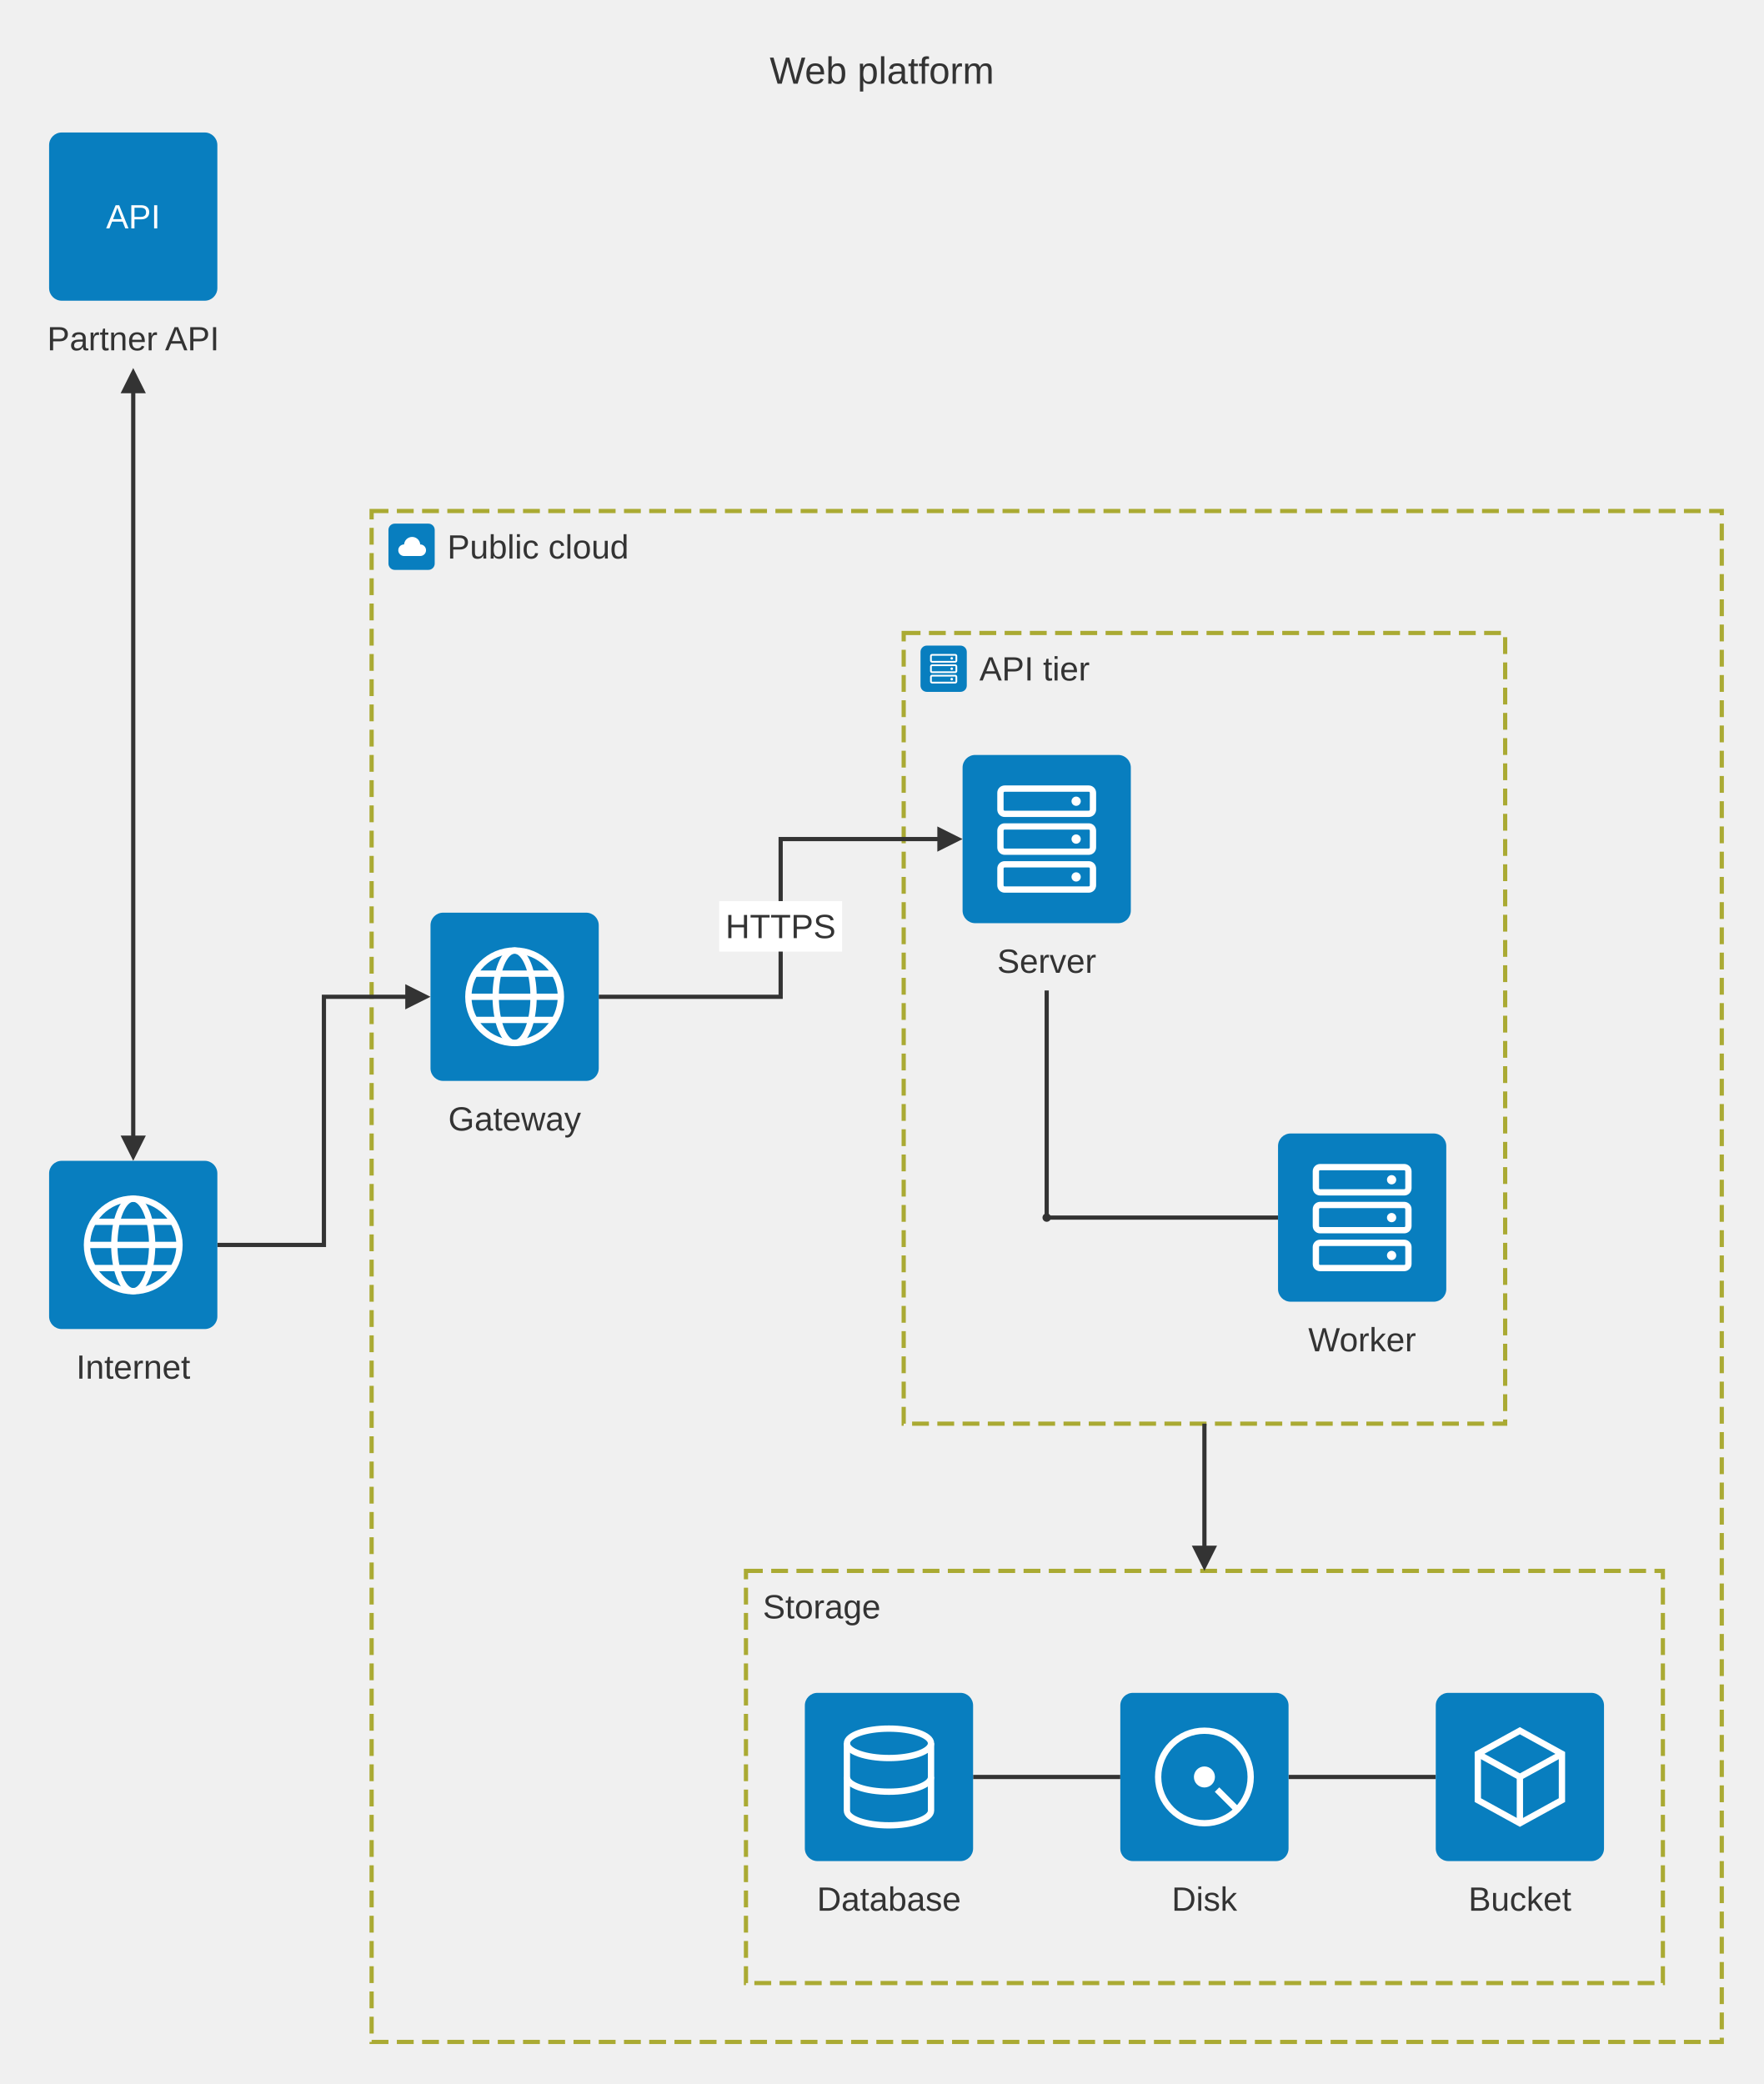
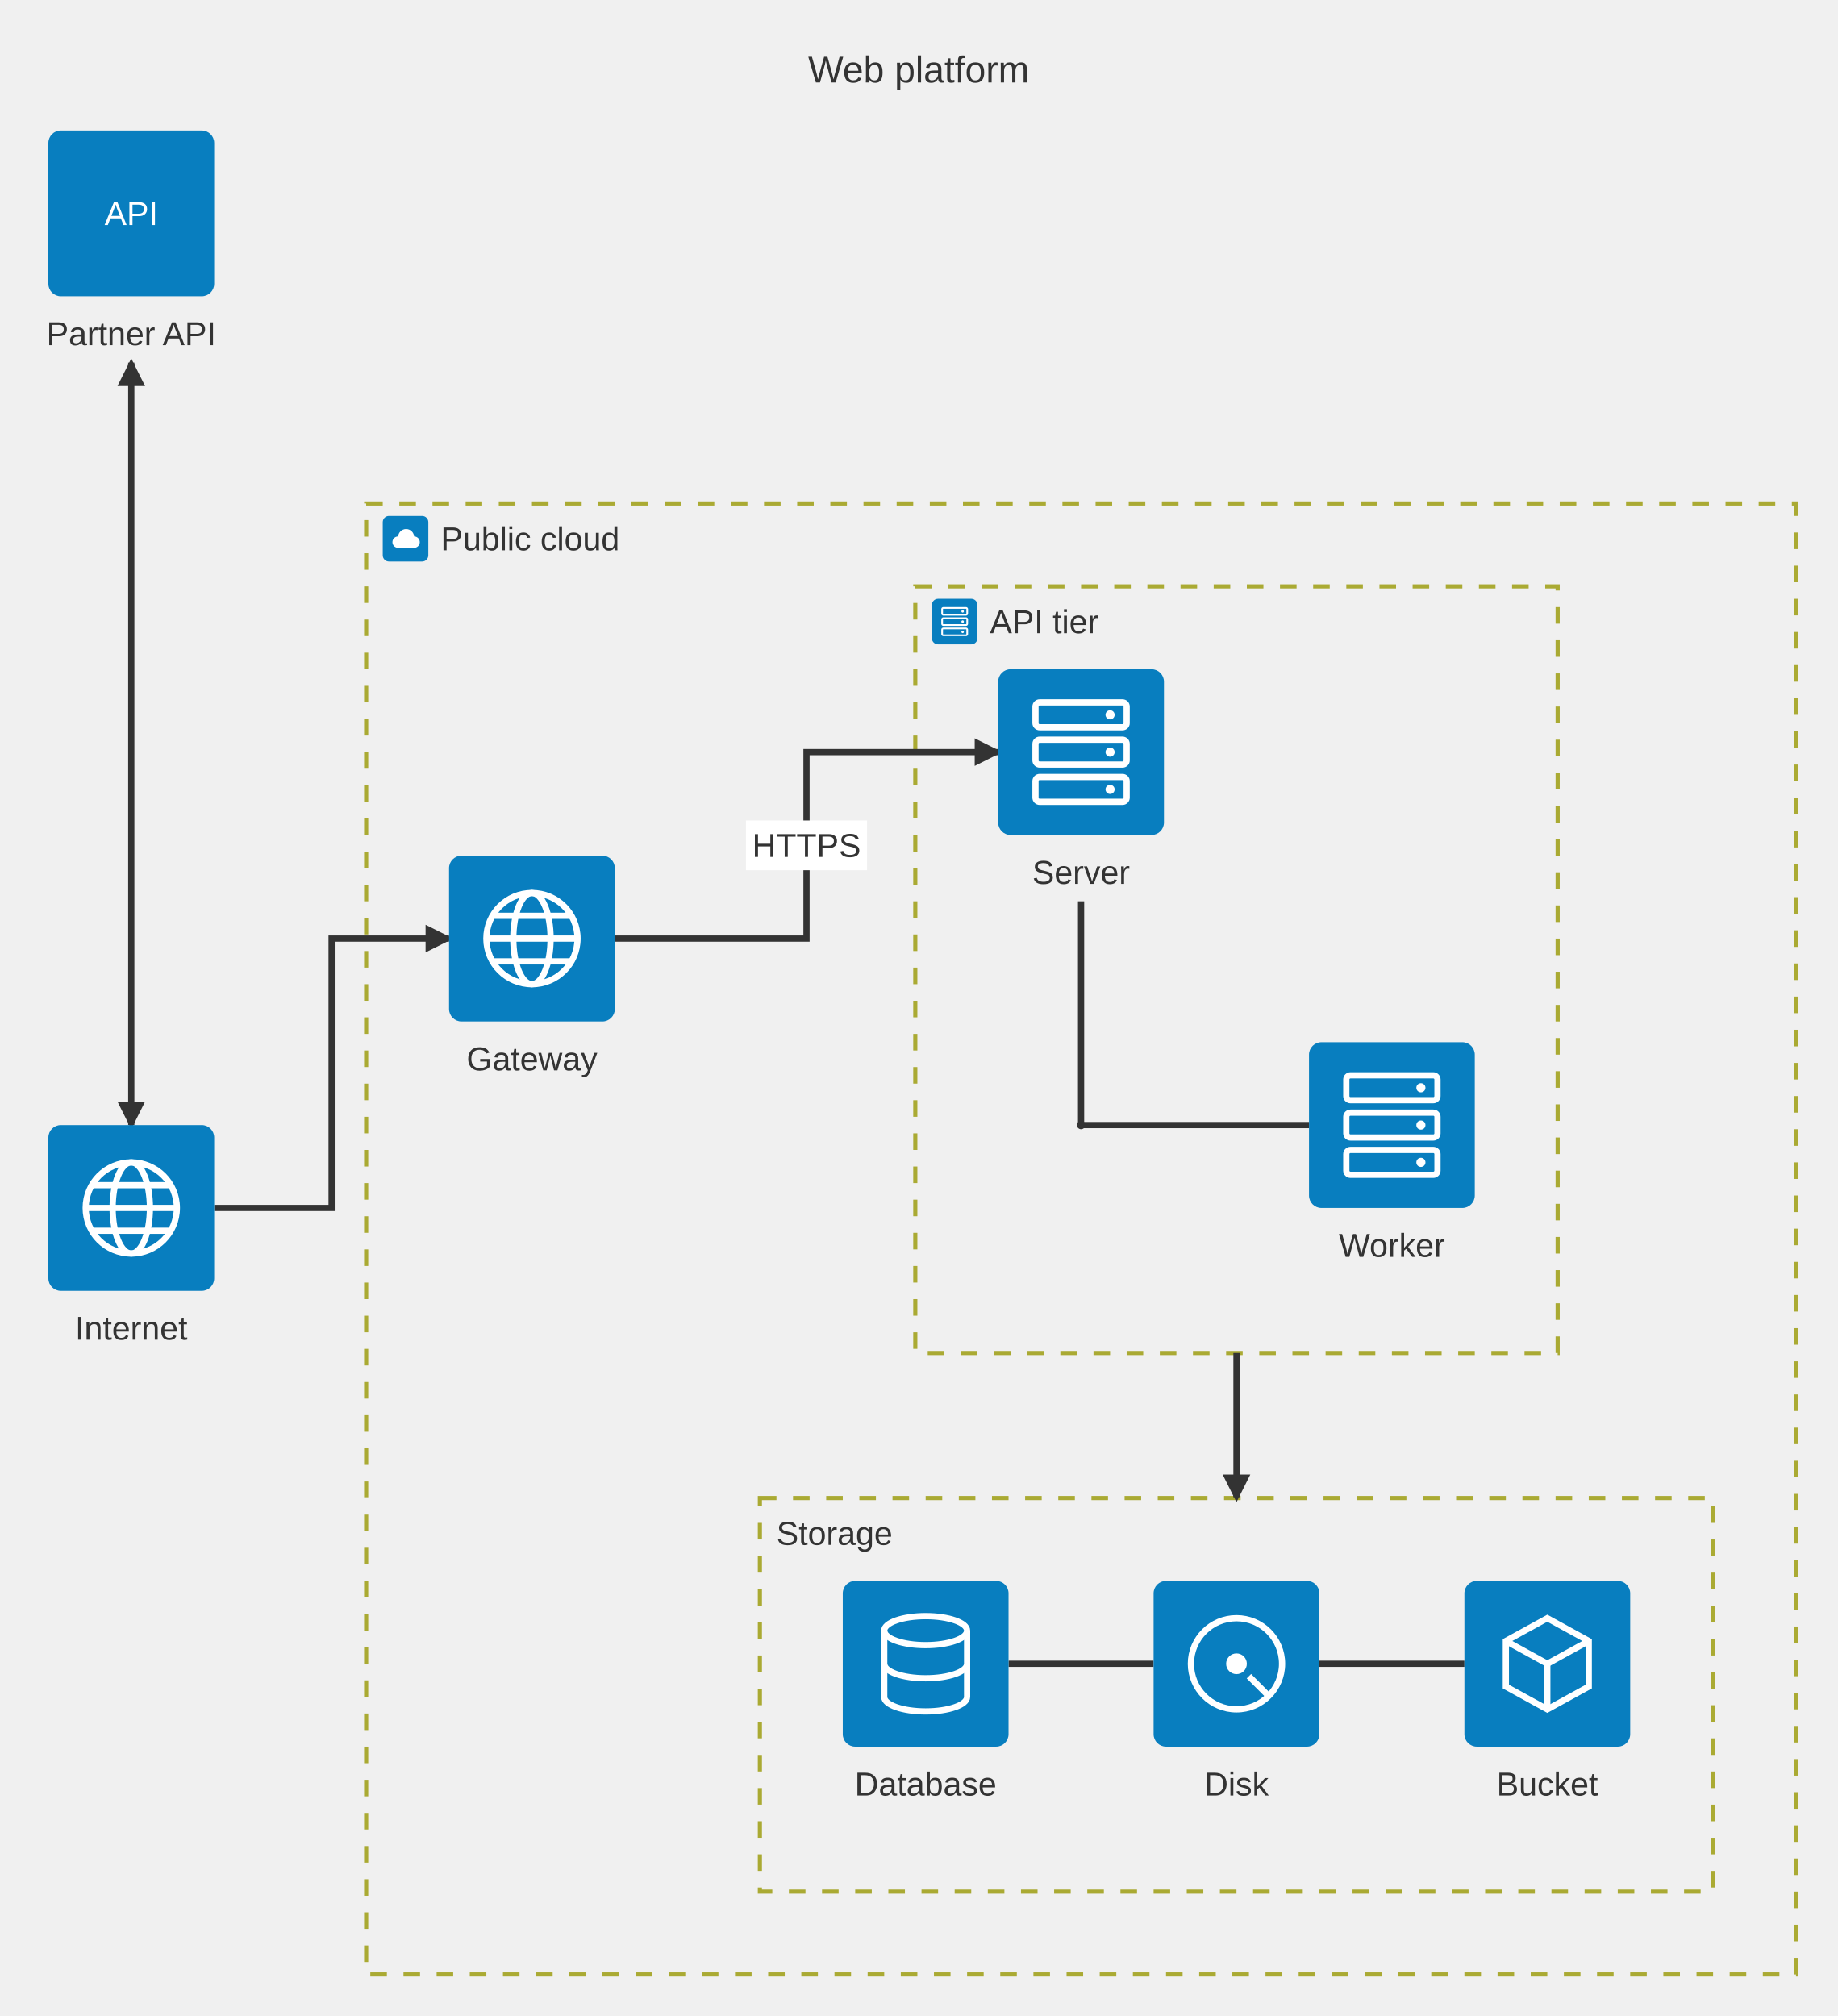
- <svg xmlns="http://www.w3.org/2000/svg" id="my-svg" width="100%" class="architecture" style="max-width: 838.704px; background-color: white;" viewBox="-20 -63 838.704 991" role="graphics-document document" aria-roledescription="architecture">
+ <svg xmlns="http://www.w3.org/2000/svg" id="my-svg" width="100%" class="architecture" style="max-width: 886.704px; background-color: white;" viewBox="-20 -63 886.704 973" role="graphics-document document" aria-roledescription="architecture">
  <style>#my-svg{font-family:"trebuchet ms", verdana, arial, sans-serif;font-size:16px;}#my-svg text{font-family:"trebuchet ms", verdana, arial, sans-serif;}</style>
  <g>
    <g class="architecture-groups">
      <g id="group-public" class="architecture-group">
-         <rect class="node-bkg" x="156.704" y="180" width="642" height="728" fill="none" stroke="#aaaa33" stroke-width="2" stroke-dasharray="8 4" />
+         <rect class="node-bkg" x="156.704" y="180" width="690" height="710" fill="none" stroke="#aaaa33" stroke-width="2" stroke-dasharray="8" />
        <rect x="164.704" y="186" width="22" height="22" rx="3" ry="3" fill="#087ebf" stroke="none" />
        <circle cx="172.129" cy="198.65" r="2.75" fill="#ffffff" stroke="none" />
        <circle cx="175.979" cy="196.175" r="3.85" fill="#ffffff" stroke="none" />
        <circle cx="179.829" cy="198.65" r="2.75" fill="#ffffff" stroke="none" />
        <rect x="172.129" y="197" width="7.7" height="4.4" fill="#ffffff" stroke="none" />
        <text class="architecture-group-label" x="192.704" y="202.6" text-anchor="start" font-size="16" fill="#333">Public cloud</text>
      </g>
      <g id="group-api" class="architecture-group">
-         <rect class="node-bkg" x="409.704" y="238" width="286" height="376" fill="none" stroke="#aaaa33" stroke-width="2" stroke-dasharray="8 4" />
-         <rect x="417.704" y="244" width="22" height="22" rx="3" ry="3" fill="#087ebf" stroke="none" />
-         <rect x="422.654" y="248.4" width="12.1" height="3.3" rx="0.55" ry="0.55" fill="none" stroke="#ffffff" stroke-width="0.825" />
-         <circle cx="432.554" cy="250.05" r="0.605" fill="#ffffff" stroke="none" />
-         <rect x="422.654" y="253.35" width="12.1" height="3.3" rx="0.55" ry="0.55" fill="none" stroke="#ffffff" stroke-width="0.825" />
-         <circle cx="432.554" cy="255" r="0.605" fill="#ffffff" stroke="none" />
-         <rect x="422.654" y="258.3" width="12.1" height="3.3" rx="0.55" ry="0.55" fill="none" stroke="#ffffff" stroke-width="0.825" />
-         <circle cx="432.554" cy="259.95" r="0.605" fill="#ffffff" stroke="none" />
-         <text class="architecture-group-label" x="445.704" y="260.6" text-anchor="start" font-size="16" fill="#333">API tier</text>
+         <rect class="node-bkg" x="421.704" y="220" width="310" height="370" fill="none" stroke="#aaaa33" stroke-width="2" stroke-dasharray="8" />
+         <rect x="429.704" y="226" width="22" height="22" rx="3" ry="3" fill="#087ebf" stroke="none" />
+         <rect x="434.654" y="230.4" width="12.1" height="3.3" rx="0.55" ry="0.55" fill="none" stroke="#ffffff" stroke-width="0.825" />
+         <circle cx="444.554" cy="232.05" r="0.605" fill="#ffffff" stroke="none" />
+         <rect x="434.654" y="235.35" width="12.1" height="3.3" rx="0.55" ry="0.55" fill="none" stroke="#ffffff" stroke-width="0.825" />
+         <circle cx="444.554" cy="237" r="0.605" fill="#ffffff" stroke="none" />
+         <rect x="434.654" y="240.3" width="12.1" height="3.3" rx="0.55" ry="0.55" fill="none" stroke="#ffffff" stroke-width="0.825" />
+         <circle cx="444.554" cy="241.95" r="0.605" fill="#ffffff" stroke="none" />
+         <text class="architecture-group-label" x="457.704" y="242.6" text-anchor="start" font-size="16" fill="#333">API tier</text>
      </g>
      <g id="group-storage" class="architecture-group">
-         <rect class="node-bkg" x="334.704" y="684" width="436" height="196" fill="none" stroke="#aaaa33" stroke-width="2" stroke-dasharray="8 4" />
-         <text class="architecture-group-label" x="342.704" y="706.6" text-anchor="start" font-size="16" fill="#333">Storage</text>
+         <rect class="node-bkg" x="346.704" y="660" width="460" height="190" fill="none" stroke="#aaaa33" stroke-width="2" stroke-dasharray="8" />
+         <text class="architecture-group-label" x="354.704" y="682.6" text-anchor="start" font-size="16" fill="#333">Storage</text>
      </g>
    </g>
    <g class="architecture-edges">
      <g id="L-internet-gateway-0" class="architecture-edge">
-         <path class="edge" d="M83.352,529L134.028,529L134.028,411L176.704,411" fill="none" stroke="#333333" stroke-width="2" />
-         <path class="arrow" d="M184.704,411L172.704,417L172.704,405Z" fill="#333333" stroke="none" />
+         <path class="edge" d="M83.352,520L140.028,520L140.028,390L196.704,390" fill="none" stroke="#333333" stroke-width="3" />
+         <path class="arrow" d="M198.704,390L185.371,396.667L185.371,383.333Z" fill="#333333" stroke="none" />
      </g>
      <g id="L-gateway-server-1" class="architecture-edge">
-         <path class="edge" d="M264.704,411L351.204,411L351.204,336L429.704,336" fill="none" stroke="#333333" stroke-width="2" />
-         <path class="arrow" d="M437.704,336L425.704,342L425.704,330Z" fill="#333333" stroke="none" />
+         <path class="edge" d="M276.704,390L369.204,390L369.204,300L461.704,300" fill="none" stroke="#333333" stroke-width="3" />
+         <path class="arrow" d="M463.704,300L450.371,306.667L450.371,293.333Z" fill="#333333" stroke="none" />
      </g>
      <g id="L-server-hub-2" class="architecture-edge">
-         <path class="edge" d="M477.704,408L477.704,516" fill="none" stroke="#333333" stroke-width="2" />
+         <path class="edge" d="M501.704,372L501.704,480" fill="none" stroke="#333333" stroke-width="3" />
      </g>
      <g id="L-hub-worker-3" class="architecture-edge">
-         <path class="edge" d="M477.704,516L587.704,516" fill="none" stroke="#333333" stroke-width="2" />
+         <path class="edge" d="M501.704,480L611.704,480" fill="none" stroke="#333333" stroke-width="3" />
      </g>
      <g id="L-server-db-4" class="architecture-edge">
-         <path class="edge" d="M552.704,614L552.704,676" fill="none" stroke="#333333" stroke-width="2" />
-         <path class="arrow" d="M552.704,684L546.704,672L558.704,672Z" fill="#333333" stroke="none" />
+         <path class="edge" d="M576.704,590L576.704,660" fill="none" stroke="#333333" stroke-width="3" />
+         <path class="arrow" d="M576.704,662L570.037,648.667L583.371,648.667Z" fill="#333333" stroke="none" />
      </g>
      <g id="L-db-disk-5" class="architecture-edge">
-         <path class="edge" d="M442.704,782L512.704,782" fill="none" stroke="#333333" stroke-width="2" />
+         <path class="edge" d="M466.704,740L536.704,740" fill="none" stroke="#333333" stroke-width="3" />
      </g>
      <g id="L-disk-bucket-6" class="architecture-edge">
-         <path class="edge" d="M592.704,782L662.704,782" fill="none" stroke="#333333" stroke-width="2" />
+         <path class="edge" d="M616.704,740L686.704,740" fill="none" stroke="#333333" stroke-width="3" />
      </g>
      <g id="L-ext-internet-7" class="architecture-edge">
-         <path class="edge" d="M43.352,120L43.352,481" fill="none" stroke="#333333" stroke-width="2" />
-         <path class="arrow" d="M43.352,112L49.352,124L37.352,124Z" fill="#333333" stroke="none" />
-         <path class="arrow" d="M43.352,489L37.352,477L49.352,477Z" fill="#333333" stroke="none" />
+         <path class="edge" d="M43.352,112L43.352,480" fill="none" stroke="#333333" stroke-width="3" />
+         <path class="arrow" d="M43.352,110L50.019,123.333L36.685,123.333Z" fill="#333333" stroke="none" />
+         <path class="arrow" d="M43.352,482L36.685,468.667L50.019,468.667Z" fill="#333333" stroke="none" />
      </g>
    </g>
    <g class="architecture-services">
      <g id="service-internet" class="architecture-service">
-         <rect class="node-bkg" x="3.352" y="489" width="80" height="80" rx="6" ry="6" fill="#087ebf" stroke="none" />
-         <circle cx="43.352" cy="529" r="22" fill="none" stroke="#ffffff" stroke-width="3" />
-         <path d="M52.352,529C52.352,541.15,48.323,551,43.352,551C38.381,551,34.352,541.15,34.352,529C34.352,516.85,38.381,507,43.352,507C48.323,507,52.352,516.85,52.352,529Z" fill="none" stroke="#ffffff" stroke-width="3" />
-         <path d="M21.352,529L65.352,529" fill="none" stroke="#ffffff" stroke-width="3" />
-         <path d="M24.299,518L62.405,518" fill="none" stroke="#ffffff" stroke-width="3" />
-         <path d="M24.299,540L62.405,540" fill="none" stroke="#ffffff" stroke-width="3" />
-         <text class="architecture-service-label" x="43.352" y="592.6" text-anchor="middle" font-size="16" fill="#333">Internet</text>
+         <rect class="node-bkg" x="3.352" y="480" width="80" height="80" rx="6" ry="6" fill="#087ebf" stroke="none" />
+         <circle cx="43.352" cy="520" r="22" fill="none" stroke="#ffffff" stroke-width="3" />
+         <path d="M52.352,520C52.352,532.15,48.323,542,43.352,542C38.381,542,34.352,532.15,34.352,520C34.352,507.85,38.381,498,43.352,498C48.323,498,52.352,507.85,52.352,520Z" fill="none" stroke="#ffffff" stroke-width="3" />
+         <path d="M21.352,520L65.352,520" fill="none" stroke="#ffffff" stroke-width="3" />
+         <path d="M24.299,509L62.405,509" fill="none" stroke="#ffffff" stroke-width="3" />
+         <path d="M24.299,531L62.405,531" fill="none" stroke="#ffffff" stroke-width="3" />
+         <text class="architecture-service-label" x="43.352" y="583.6" text-anchor="middle" font-size="16" fill="#333">Internet</text>
      </g>
      <g id="service-gateway" class="architecture-service">
-         <rect class="node-bkg" x="184.704" y="371" width="80" height="80" rx="6" ry="6" fill="#087ebf" stroke="none" />
-         <circle cx="224.704" cy="411" r="22" fill="none" stroke="#ffffff" stroke-width="3" />
-         <path d="M233.704,411C233.704,423.15,229.675,433,224.704,433C219.733,433,215.704,423.15,215.704,411C215.704,398.85,219.733,389,224.704,389C229.675,389,233.704,398.85,233.704,411Z" fill="none" stroke="#ffffff" stroke-width="3" />
-         <path d="M202.704,411L246.704,411" fill="none" stroke="#ffffff" stroke-width="3" />
-         <path d="M205.651,400L243.757,400" fill="none" stroke="#ffffff" stroke-width="3" />
-         <path d="M205.651,422L243.757,422" fill="none" stroke="#ffffff" stroke-width="3" />
-         <text class="architecture-service-label" x="224.704" y="474.6" text-anchor="middle" font-size="16" fill="#333">Gateway</text>
+         <rect class="node-bkg" x="196.704" y="350" width="80" height="80" rx="6" ry="6" fill="#087ebf" stroke="none" />
+         <circle cx="236.704" cy="390" r="22" fill="none" stroke="#ffffff" stroke-width="3" />
+         <path d="M245.704,390C245.704,402.15,241.675,412,236.704,412C231.733,412,227.704,402.15,227.704,390C227.704,377.85,231.733,368,236.704,368C241.675,368,245.704,377.85,245.704,390Z" fill="none" stroke="#ffffff" stroke-width="3" />
+         <path d="M214.704,390L258.704,390" fill="none" stroke="#ffffff" stroke-width="3" />
+         <path d="M217.651,379L255.757,379" fill="none" stroke="#ffffff" stroke-width="3" />
+         <path d="M217.651,401L255.757,401" fill="none" stroke="#ffffff" stroke-width="3" />
+         <text class="architecture-service-label" x="236.704" y="453.6" text-anchor="middle" font-size="16" fill="#333">Gateway</text>
      </g>
      <g id="service-server" class="architecture-service">
-         <rect class="node-bkg" x="437.704" y="296" width="80" height="80" rx="6" ry="6" fill="#087ebf" stroke="none" />
-         <rect x="455.704" y="312" width="44" height="12" rx="2" ry="2" fill="none" stroke="#ffffff" stroke-width="3" />
-         <circle cx="491.704" cy="318" r="2.2" fill="#ffffff" stroke="none" />
-         <rect x="455.704" y="330" width="44" height="12" rx="2" ry="2" fill="none" stroke="#ffffff" stroke-width="3" />
-         <circle cx="491.704" cy="336" r="2.2" fill="#ffffff" stroke="none" />
-         <rect x="455.704" y="348" width="44" height="12" rx="2" ry="2" fill="none" stroke="#ffffff" stroke-width="3" />
-         <circle cx="491.704" cy="354" r="2.2" fill="#ffffff" stroke="none" />
-         <text class="architecture-service-label" x="477.704" y="399.6" text-anchor="middle" font-size="16" fill="#333">Server</text>
+         <rect class="node-bkg" x="461.704" y="260" width="80" height="80" rx="6" ry="6" fill="#087ebf" stroke="none" />
+         <rect x="479.704" y="276" width="44" height="12" rx="2" ry="2" fill="none" stroke="#ffffff" stroke-width="3" />
+         <circle cx="515.704" cy="282" r="2.2" fill="#ffffff" stroke="none" />
+         <rect x="479.704" y="294" width="44" height="12" rx="2" ry="2" fill="none" stroke="#ffffff" stroke-width="3" />
+         <circle cx="515.704" cy="300" r="2.2" fill="#ffffff" stroke="none" />
+         <rect x="479.704" y="312" width="44" height="12" rx="2" ry="2" fill="none" stroke="#ffffff" stroke-width="3" />
+         <circle cx="515.704" cy="318" r="2.2" fill="#ffffff" stroke="none" />
+         <text class="architecture-service-label" x="501.704" y="363.6" text-anchor="middle" font-size="16" fill="#333">Server</text>
      </g>
      <g id="service-worker" class="architecture-service">
-         <rect class="node-bkg" x="587.704" y="476" width="80" height="80" rx="6" ry="6" fill="#087ebf" stroke="none" />
-         <rect x="605.704" y="492" width="44" height="12" rx="2" ry="2" fill="none" stroke="#ffffff" stroke-width="3" />
-         <circle cx="641.704" cy="498" r="2.2" fill="#ffffff" stroke="none" />
-         <rect x="605.704" y="510" width="44" height="12" rx="2" ry="2" fill="none" stroke="#ffffff" stroke-width="3" />
-         <circle cx="641.704" cy="516" r="2.2" fill="#ffffff" stroke="none" />
-         <rect x="605.704" y="528" width="44" height="12" rx="2" ry="2" fill="none" stroke="#ffffff" stroke-width="3" />
-         <circle cx="641.704" cy="534" r="2.2" fill="#ffffff" stroke="none" />
-         <text class="architecture-service-label" x="627.704" y="579.6" text-anchor="middle" font-size="16" fill="#333">Worker</text>
+         <rect class="node-bkg" x="611.704" y="440" width="80" height="80" rx="6" ry="6" fill="#087ebf" stroke="none" />
+         <rect x="629.704" y="456" width="44" height="12" rx="2" ry="2" fill="none" stroke="#ffffff" stroke-width="3" />
+         <circle cx="665.704" cy="462" r="2.2" fill="#ffffff" stroke="none" />
+         <rect x="629.704" y="474" width="44" height="12" rx="2" ry="2" fill="none" stroke="#ffffff" stroke-width="3" />
+         <circle cx="665.704" cy="480" r="2.2" fill="#ffffff" stroke="none" />
+         <rect x="629.704" y="492" width="44" height="12" rx="2" ry="2" fill="none" stroke="#ffffff" stroke-width="3" />
+         <circle cx="665.704" cy="498" r="2.2" fill="#ffffff" stroke="none" />
+         <text class="architecture-service-label" x="651.704" y="543.6" text-anchor="middle" font-size="16" fill="#333">Worker</text>
      </g>
      <g id="service-db" class="architecture-service">
-         <rect class="node-bkg" x="362.704" y="742" width="80" height="80" rx="6" ry="6" fill="#087ebf" stroke="none" />
-         <path d="M422.704,766C422.704,769.866,413.75,773,402.704,773C391.658,773,382.704,769.866,382.704,766C382.704,762.134,391.658,759,402.704,759C413.75,759,422.704,762.134,422.704,766Z" fill="none" stroke="#ffffff" stroke-width="3" />
-         <path d="M382.704,766L382.704,798C382.704,801.866,391.658,805,402.704,805C413.75,805,422.704,801.866,422.704,798L422.704,766" fill="none" stroke="#ffffff" stroke-width="3" />
-         <path d="M382.704,782C382.704,785.866,391.658,789,402.704,789C413.75,789,422.704,785.866,422.704,782" fill="none" stroke="#ffffff" stroke-width="3" />
-         <text class="architecture-service-label" x="402.704" y="845.6" text-anchor="middle" font-size="16" fill="#333">Database</text>
+         <rect class="node-bkg" x="386.704" y="700" width="80" height="80" rx="6" ry="6" fill="#087ebf" stroke="none" />
+         <path d="M446.704,724C446.704,727.866,437.75,731,426.704,731C415.658,731,406.704,727.866,406.704,724C406.704,720.134,415.658,717,426.704,717C437.75,717,446.704,720.134,446.704,724Z" fill="none" stroke="#ffffff" stroke-width="3" />
+         <path d="M406.704,724L406.704,756C406.704,759.866,415.658,763,426.704,763C437.75,763,446.704,759.866,446.704,756L446.704,724" fill="none" stroke="#ffffff" stroke-width="3" />
+         <path d="M406.704,740C406.704,743.866,415.658,747,426.704,747C437.75,747,446.704,743.866,446.704,740" fill="none" stroke="#ffffff" stroke-width="3" />
+         <text class="architecture-service-label" x="426.704" y="803.6" text-anchor="middle" font-size="16" fill="#333">Database</text>
      </g>
      <g id="service-disk" class="architecture-service">
-         <rect class="node-bkg" x="512.704" y="742" width="80" height="80" rx="6" ry="6" fill="#087ebf" stroke="none" />
-         <circle cx="552.704" cy="782" r="22" fill="none" stroke="#ffffff" stroke-width="3" />
-         <circle cx="552.704" cy="782" r="5" fill="#ffffff" stroke="none" />
-         <path d="M558.704,788L568.704,798" fill="none" stroke="#ffffff" stroke-width="3" />
-         <text class="architecture-service-label" x="552.704" y="845.6" text-anchor="middle" font-size="16" fill="#333">Disk</text>
+         <rect class="node-bkg" x="536.704" y="700" width="80" height="80" rx="6" ry="6" fill="#087ebf" stroke="none" />
+         <circle cx="576.704" cy="740" r="22" fill="none" stroke="#ffffff" stroke-width="3" />
+         <circle cx="576.704" cy="740" r="5" fill="#ffffff" stroke="none" />
+         <path d="M582.704,746L592.704,756" fill="none" stroke="#ffffff" stroke-width="3" />
+         <text class="architecture-service-label" x="576.704" y="803.6" text-anchor="middle" font-size="16" fill="#333">Disk</text>
      </g>
      <g id="service-bucket" class="architecture-service">
-         <rect class="node-bkg" x="662.704" y="742" width="80" height="80" rx="6" ry="6" fill="#087ebf" stroke="none" />
-         <path d="M702.704,760L722.704,771L722.704,793L702.704,804L682.704,793L682.704,771Z" fill="none" stroke="#ffffff" stroke-width="3" />
-         <path d="M722.704,771L702.704,782L682.704,771" fill="none" stroke="#ffffff" stroke-width="3" />
-         <path d="M702.704,782L702.704,804" fill="none" stroke="#ffffff" stroke-width="3" />
-         <text class="architecture-service-label" x="702.704" y="845.6" text-anchor="middle" font-size="16" fill="#333">Bucket</text>
+         <rect class="node-bkg" x="686.704" y="700" width="80" height="80" rx="6" ry="6" fill="#087ebf" stroke="none" />
+         <path d="M726.704,718L746.704,729L746.704,751L726.704,762L706.704,751L706.704,729Z" fill="none" stroke="#ffffff" stroke-width="3" />
+         <path d="M746.704,729L726.704,740L706.704,729" fill="none" stroke="#ffffff" stroke-width="3" />
+         <path d="M726.704,740L726.704,762" fill="none" stroke="#ffffff" stroke-width="3" />
+         <text class="architecture-service-label" x="726.704" y="803.6" text-anchor="middle" font-size="16" fill="#333">Bucket</text>
      </g>
      <g id="service-ext" class="architecture-service">
        <rect class="node-bkg" x="3.352" y="0" width="80" height="80" rx="6" ry="6" fill="#087ebf" stroke="none" />
        <text x="43.352" y="45.6" text-anchor="middle" font-size="16" fill="#ffffff">API</text>
        <text class="architecture-service-label" x="43.352" y="103.6" text-anchor="middle" font-size="16" fill="#333">Partner API</text>
      </g>
      <g id="service-hub" class="architecture-service">
-         <circle cx="477.704" cy="516" r="2" fill="#333333" stroke="none" />
+         <circle cx="501.704" cy="480" r="2" fill="#333333" stroke="none" />
      </g>
    </g>
    <g class="edgeLabels">
      <g class="edgeLabel">
-         <rect x="321.98" y="365.5" width="58.448" height="24" fill="white" stroke="none" />
-         <text x="351.204" y="383.1" text-anchor="middle" font-size="16" fill="#333">HTTPS</text>
+         <rect x="339.98" y="333" width="58.448" height="24" fill="white" stroke="none" />
+         <text x="369.204" y="350.6" text-anchor="middle" font-size="16" fill="#333">HTTPS</text>
      </g>
    </g>
-     <text class="architectureTitleText" x="399.352" y="-23.2" text-anchor="middle" font-size="18" fill="#333">Web platform</text>
+     <text class="architectureTitleText" x="423.352" y="-23.2" text-anchor="middle" font-size="18" fill="#333">Web platform</text>
  </g>
</svg>
